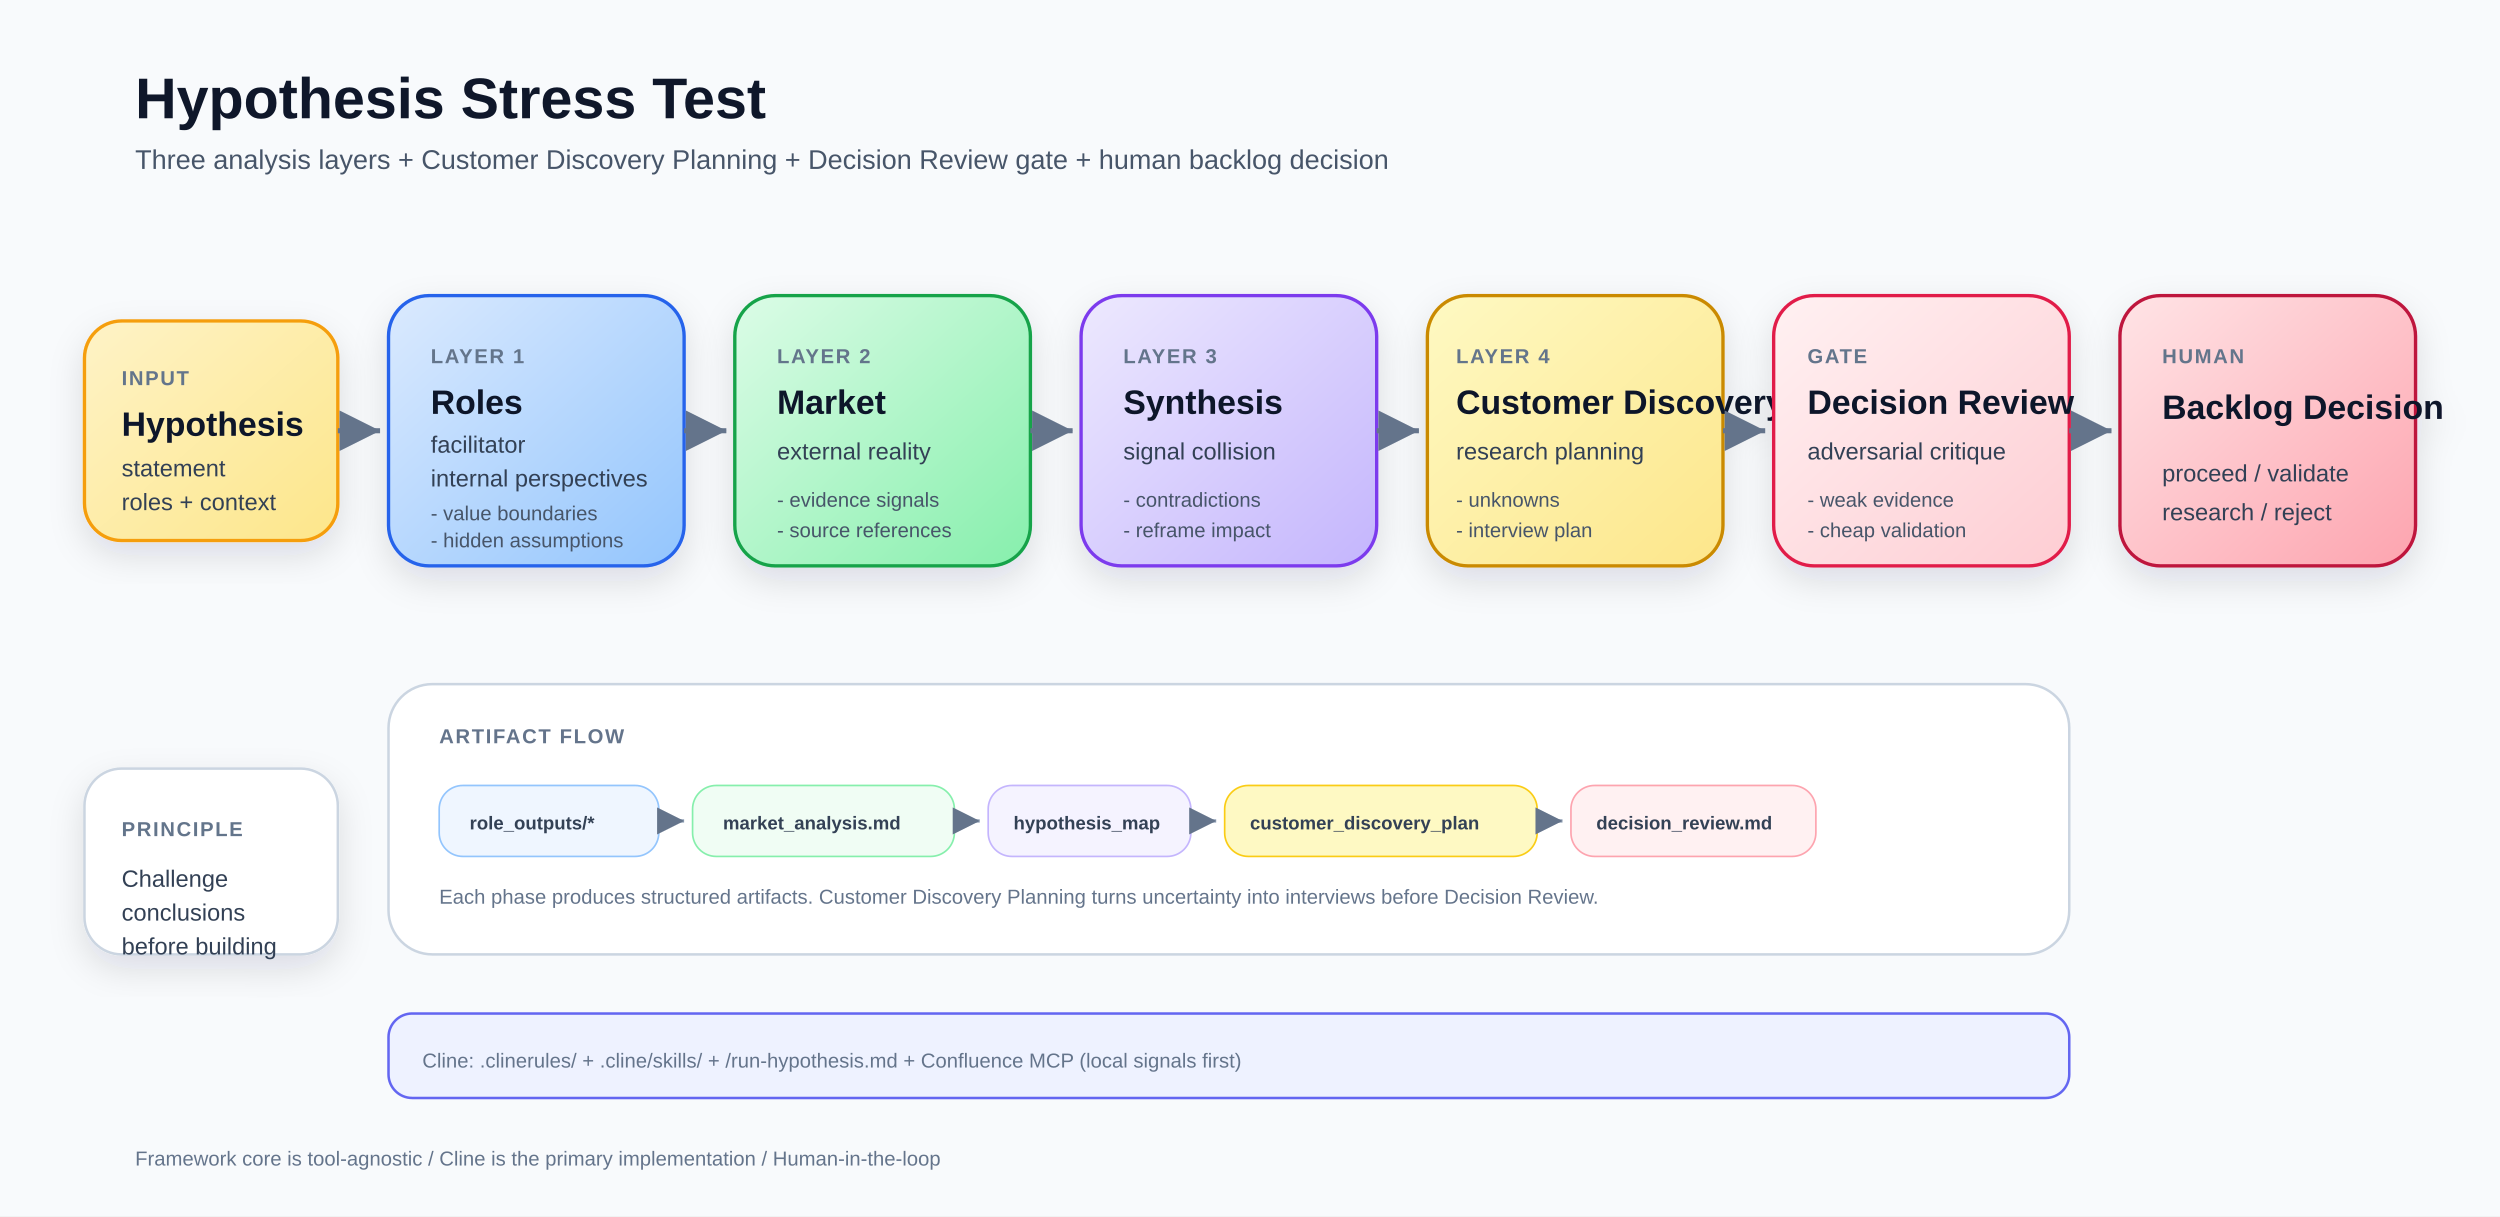
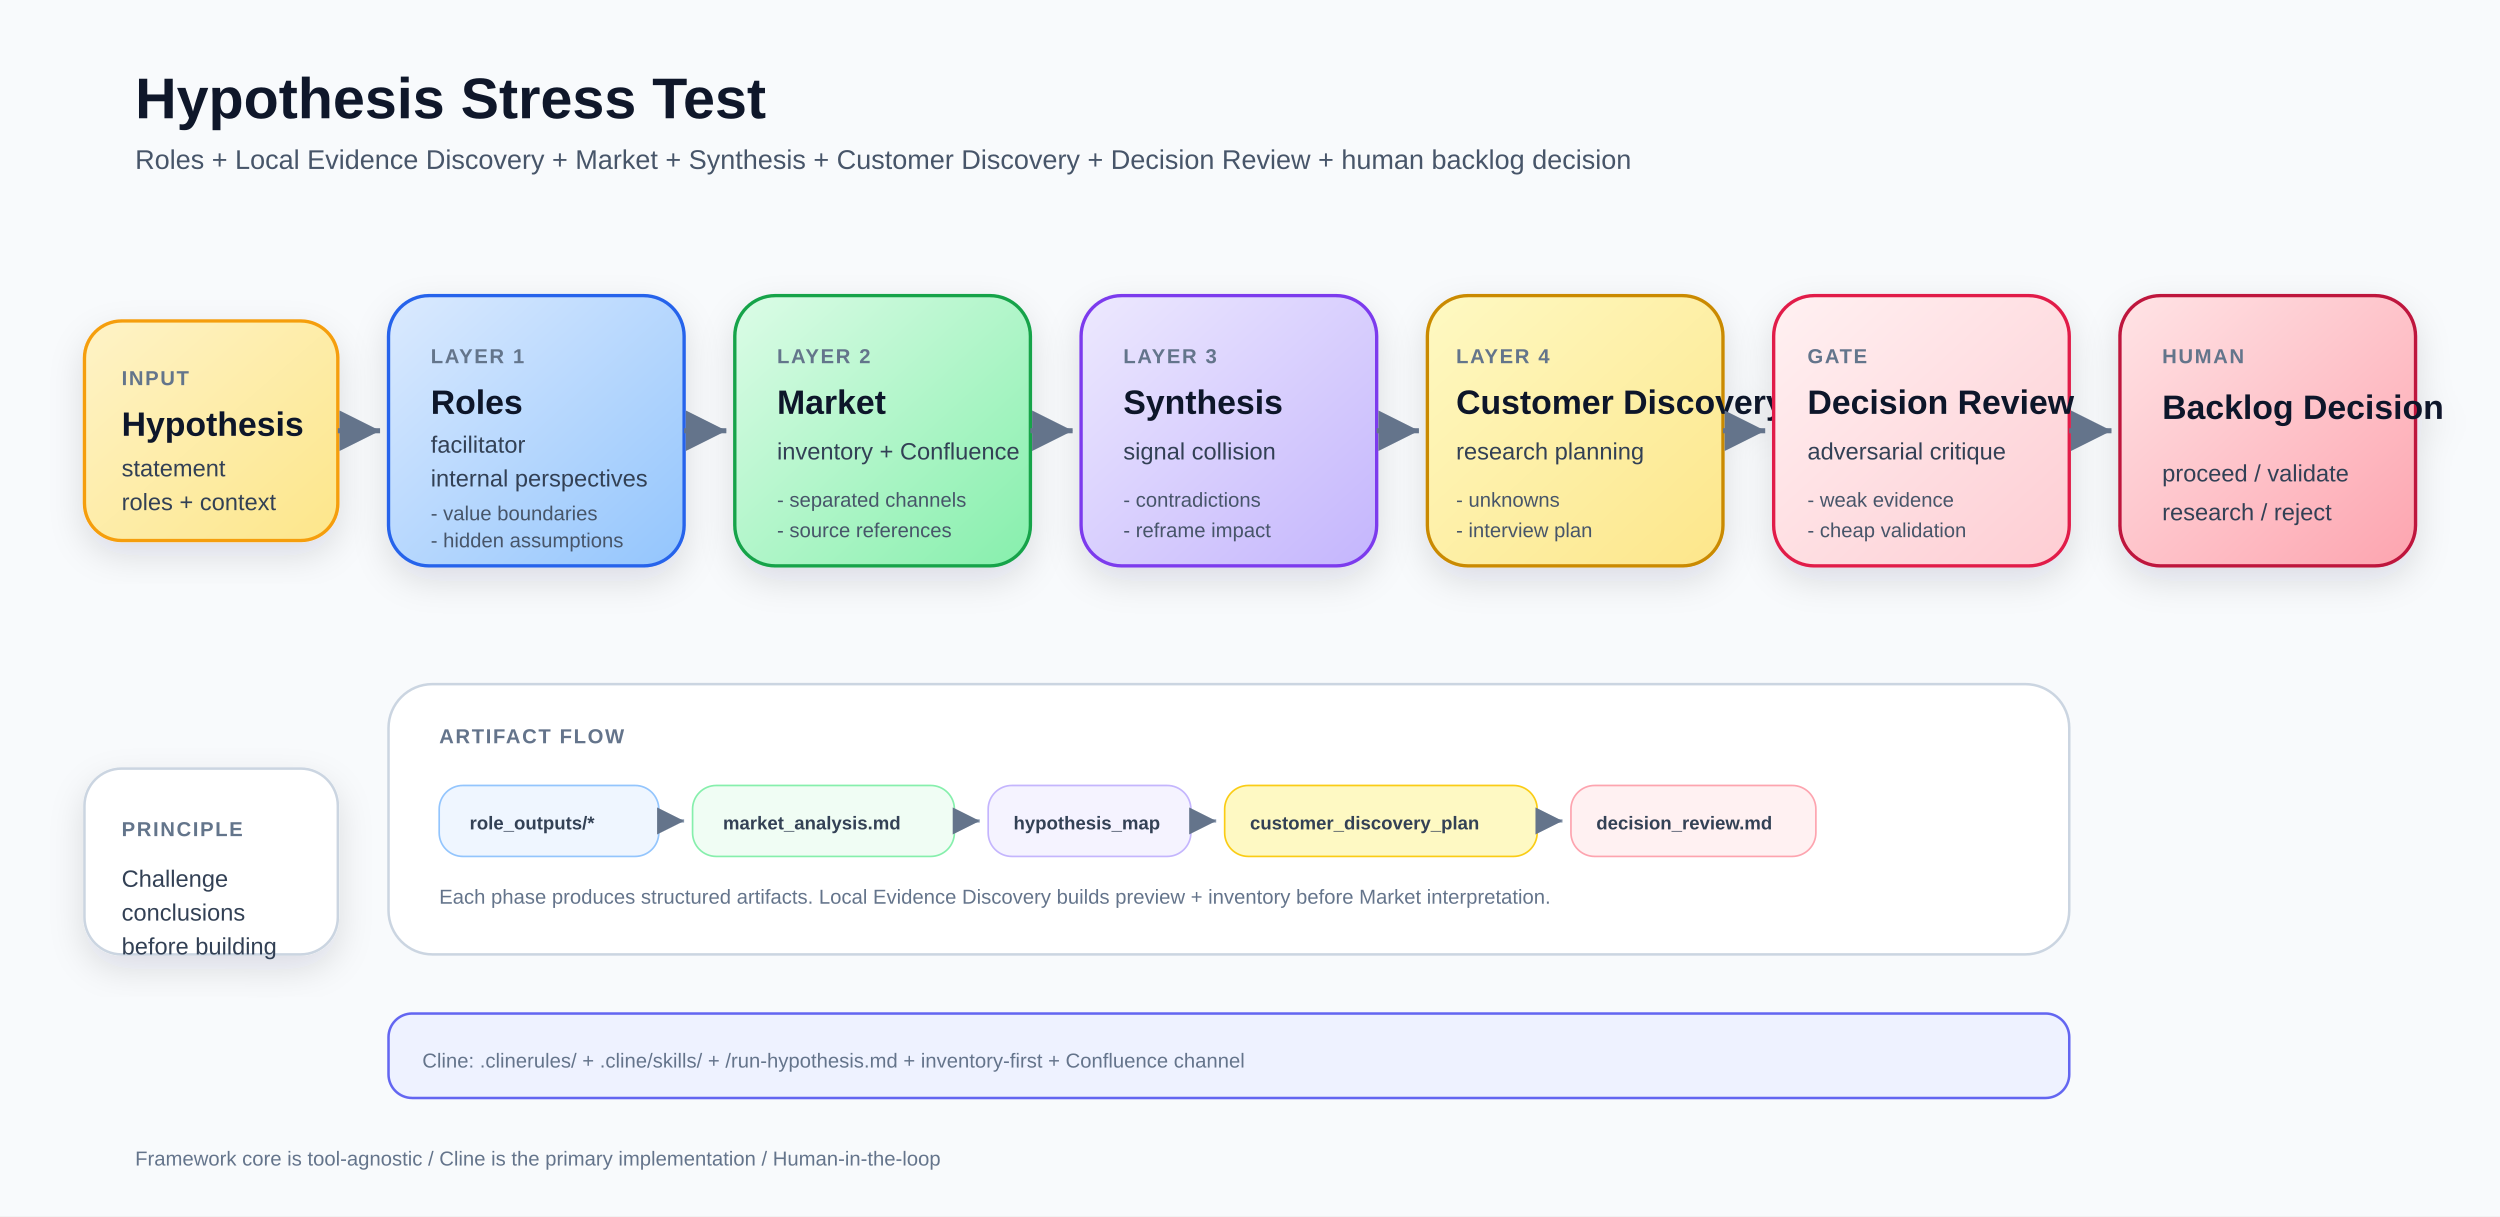
<svg xmlns="http://www.w3.org/2000/svg" width="1480" height="720" viewBox="0 0 1480 720" fill="none">
  <defs>
    <filter id="shadow" x="-20%" y="-20%" width="140%" height="140%">
      <feDropShadow dx="0" dy="8" stdDeviation="10" flood-color="#0f172a" flood-opacity="0.12" />
    </filter>
    <marker id="arrow" markerWidth="12" markerHeight="12" refX="10" refY="6" orient="auto" markerUnits="strokeWidth">
      <path d="M2 2 L10 6 L2 10 Z" fill="#64748b" />
    </marker>
    <linearGradient id="inputGrad" x1="0" x2="1" y1="0" y2="1">
      <stop offset="0%" stop-color="#FEF3C7" />
      <stop offset="100%" stop-color="#FDE68A" />
    </linearGradient>
    <linearGradient id="rolesGrad" x1="0" x2="1" y1="0" y2="1">
      <stop offset="0%" stop-color="#DBEAFE" />
      <stop offset="100%" stop-color="#93C5FD" />
    </linearGradient>
    <linearGradient id="marketGrad" x1="0" x2="1" y1="0" y2="1">
      <stop offset="0%" stop-color="#DCFCE7" />
      <stop offset="100%" stop-color="#86EFAC" />
    </linearGradient>
    <linearGradient id="synthGrad" x1="0" x2="1" y1="0" y2="1">
      <stop offset="0%" stop-color="#EDE9FE" />
      <stop offset="100%" stop-color="#C4B5FD" />
    </linearGradient>
    <linearGradient id="discoveryGrad" x1="0" x2="1" y1="0" y2="1">
      <stop offset="0%" stop-color="#FEF9C3" />
      <stop offset="100%" stop-color="#FDE68A" />
    </linearGradient>
    <linearGradient id="reviewGrad" x1="0" x2="1" y1="0" y2="1">
      <stop offset="0%" stop-color="#FFF1F2" />
      <stop offset="100%" stop-color="#FECDD3" />
    </linearGradient>
    <linearGradient id="backlogGrad" x1="0" x2="1" y1="0" y2="1">
      <stop offset="0%" stop-color="#FFE4E6" />
      <stop offset="100%" stop-color="#FDA4AF" />
    </linearGradient>
    <style>
      .title { font: 700 34px Arial, sans-serif; fill: #0f172a; }
      .subtitle { font: 400 16px Arial, sans-serif; fill: #475569; }
      .card-title { font: 700 20px Arial, sans-serif; fill: #0f172a; }
      .card-sub { font: 400 14px Arial, sans-serif; fill: #334155; }
      .label { font: 700 12px Arial, sans-serif; fill: #64748b; letter-spacing: 0.08em; }
      .small { font: 400 12px Arial, sans-serif; fill: #475569; }
      .tiny { font: 400 12px Arial, sans-serif; fill: #64748b; }
      .pill { font: 700 11px Arial, sans-serif; fill: #334155; }
    </style>
  </defs>
  <rect width="1480" height="720" rx="0" fill="#F8FAFC" />
  <text x="80" y="70" class="title">Hypothesis Stress Test</text>
-   <text x="80" y="100" class="subtitle">Three analysis layers + Customer Discovery Planning + Decision Review gate + human backlog decision</text>
+   <text x="80" y="100" class="subtitle">Roles + Local Evidence Discovery + Market + Synthesis + Customer Discovery + Decision Review + human backlog decision</text>
  <g filter="url(#shadow)">
    <rect x="50" y="190" width="150" height="130" rx="22" fill="url(#inputGrad)" stroke="#F59E0B" stroke-width="2" />
    <text x="72" y="228" class="label">INPUT</text>
    <text x="72" y="258" class="card-title">Hypothesis</text>
    <text x="72" y="282" class="card-sub">statement</text>
    <text x="72" y="302" class="card-sub">roles + context</text>
  </g>
  <g filter="url(#shadow)">
    <rect x="230" y="175" width="175" height="160" rx="24" fill="url(#rolesGrad)" stroke="#2563EB" stroke-width="2" />
    <text x="255" y="215" class="label">LAYER 1</text>
    <text x="255" y="245" class="card-title">Roles</text>
    <text x="255" y="268" class="card-sub">facilitator</text>
    <text x="255" y="288" class="card-sub">internal perspectives</text>
    <text x="255" y="308" class="small">- value boundaries</text>
    <text x="255" y="324" class="small">- hidden assumptions</text>
  </g>
  <g filter="url(#shadow)">
    <rect x="435" y="175" width="175" height="160" rx="24" fill="url(#marketGrad)" stroke="#16A34A" stroke-width="2" />
    <text x="460" y="215" class="label">LAYER 2</text>
    <text x="460" y="245" class="card-title">Market</text>
-     <text x="460" y="272" class="card-sub">external reality</text>
-     <text x="460" y="300" class="small">- evidence signals</text>
+     <text x="460" y="272" class="card-sub">inventory + Confluence</text>
+     <text x="460" y="300" class="small">- separated channels</text>
    <text x="460" y="318" class="small">- source references</text>
  </g>
  <g filter="url(#shadow)">
    <rect x="640" y="175" width="175" height="160" rx="24" fill="url(#synthGrad)" stroke="#7C3AED" stroke-width="2" />
    <text x="665" y="215" class="label">LAYER 3</text>
    <text x="665" y="245" class="card-title">Synthesis</text>
    <text x="665" y="272" class="card-sub">signal collision</text>
    <text x="665" y="300" class="small">- contradictions</text>
    <text x="665" y="318" class="small">- reframe impact</text>
  </g>
  <g filter="url(#shadow)">
    <rect x="845" y="175" width="175" height="160" rx="24" fill="url(#discoveryGrad)" stroke="#CA8A04" stroke-width="2" />
    <text x="862" y="215" class="label">LAYER 4</text>
    <text x="862" y="245" class="card-title">Customer Discovery</text>
    <text x="862" y="272" class="card-sub">research planning</text>
    <text x="862" y="300" class="small">- unknowns</text>
    <text x="862" y="318" class="small">- interview plan</text>
  </g>
  <g filter="url(#shadow)">
    <rect x="1050" y="175" width="175" height="160" rx="24" fill="url(#reviewGrad)" stroke="#E11D48" stroke-width="2" />
    <text x="1070" y="215" class="label">GATE</text>
    <text x="1070" y="245" class="card-title">Decision Review</text>
    <text x="1070" y="272" class="card-sub">adversarial critique</text>
    <text x="1070" y="300" class="small">- weak evidence</text>
    <text x="1070" y="318" class="small">- cheap validation</text>
  </g>
  <g filter="url(#shadow)">
    <rect x="1255" y="175" width="175" height="160" rx="24" fill="url(#backlogGrad)" stroke="#BE123C" stroke-width="2" />
    <text x="1280" y="215" class="label">HUMAN</text>
    <text x="1280" y="248" class="card-title">Backlog Decision</text>
    <text x="1280" y="285" class="card-sub">proceed / validate</text>
    <text x="1280" y="308" class="card-sub">research / reject</text>
  </g>
  <line x1="200" y1="255" x2="225" y2="255" stroke="#64748b" stroke-width="3" marker-end="url(#arrow)" />
  <line x1="405" y1="255" x2="430" y2="255" stroke="#64748b" stroke-width="3" marker-end="url(#arrow)" />
  <line x1="610" y1="255" x2="635" y2="255" stroke="#64748b" stroke-width="3" marker-end="url(#arrow)" />
  <line x1="815" y1="255" x2="840" y2="255" stroke="#64748b" stroke-width="3" marker-end="url(#arrow)" />
  <line x1="1020" y1="255" x2="1045" y2="255" stroke="#64748b" stroke-width="3" marker-end="url(#arrow)" />
  <line x1="1225" y1="255" x2="1250" y2="255" stroke="#64748b" stroke-width="3" marker-end="url(#arrow)" />
  <rect x="230" y="405" width="995" height="160" rx="26" fill="#FFFFFF" stroke="#CBD5E1" stroke-width="1.5" />
  <text x="260" y="440" class="label">ARTIFACT FLOW</text>
  <rect x="260" y="465" width="130" height="42" rx="14" fill="#EFF6FF" stroke="#93C5FD" />
  <text x="278" y="491" class="pill">role_outputs/*</text>
  <rect x="410" y="465" width="155" height="42" rx="14" fill="#F0FDF4" stroke="#86EFAC" />
  <text x="428" y="491" class="pill">market_analysis.md</text>
  <rect x="585" y="465" width="120" height="42" rx="14" fill="#F5F3FF" stroke="#C4B5FD" />
  <text x="600" y="491" class="pill">hypothesis_map</text>
  <rect x="725" y="465" width="185" height="42" rx="14" fill="#FEF9C3" stroke="#FACC15" />
  <text x="740" y="491" class="pill">customer_discovery_plan</text>
  <rect x="930" y="465" width="145" height="42" rx="14" fill="#FFF1F2" stroke="#FDA4AF" />
  <text x="945" y="491" class="pill">decision_review.md</text>
  <line x1="390" y1="486" x2="405" y2="486" stroke="#94A3B8" stroke-width="2" marker-end="url(#arrow)" />
  <line x1="565" y1="486" x2="580" y2="486" stroke="#94A3B8" stroke-width="2" marker-end="url(#arrow)" />
  <line x1="705" y1="486" x2="720" y2="486" stroke="#94A3B8" stroke-width="2" marker-end="url(#arrow)" />
  <line x1="910" y1="486" x2="925" y2="486" stroke="#94A3B8" stroke-width="2" marker-end="url(#arrow)" />
-   <text x="260" y="535" class="tiny">Each phase produces structured artifacts. Customer Discovery Planning turns uncertainty into interviews before Decision Review.</text>
+   <text x="260" y="535" class="tiny">Each phase produces structured artifacts. Local Evidence Discovery builds preview + inventory before Market interpretation.</text>
  <g filter="url(#shadow)">
    <rect x="50" y="455" width="150" height="110" rx="22" fill="#FFFFFF" stroke="#CBD5E1" stroke-width="1.5" />
    <text x="72" y="495" class="label">PRINCIPLE</text>
    <text x="72" y="525" class="card-sub">Challenge</text>
    <text x="72" y="545" class="card-sub">conclusions</text>
    <text x="72" y="565" class="card-sub">before building</text>
  </g>
  <rect x="230" y="600" width="995" height="50" rx="14" fill="#EEF2FF" stroke="#6366F1" stroke-width="1.5" />
-   <text x="250" y="632" class="tiny">Cline: .clinerules/ + .cline/skills/ + /run-hypothesis.md + Confluence MCP (local signals first)</text>
+   <text x="250" y="632" class="tiny">Cline: .clinerules/ + .cline/skills/ + /run-hypothesis.md + inventory-first + Confluence channel</text>
  <text x="80" y="690" class="tiny">Framework core is tool-agnostic / Cline is the primary implementation / Human-in-the-loop</text>
</svg>
